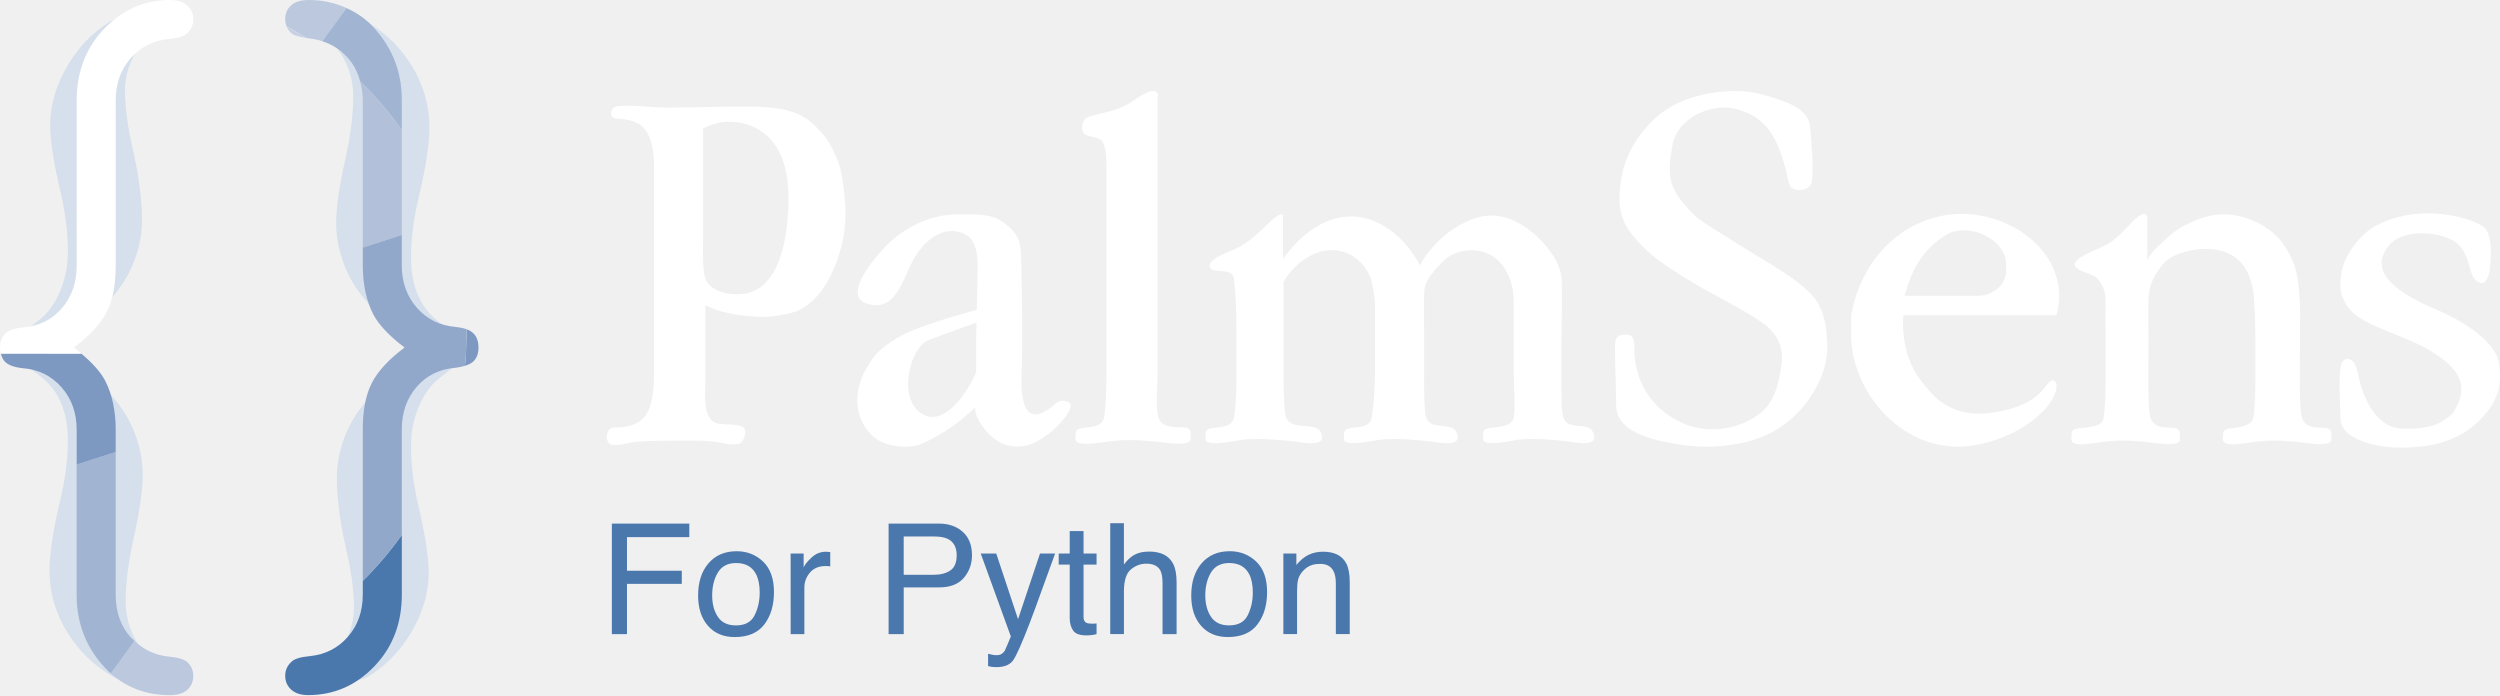
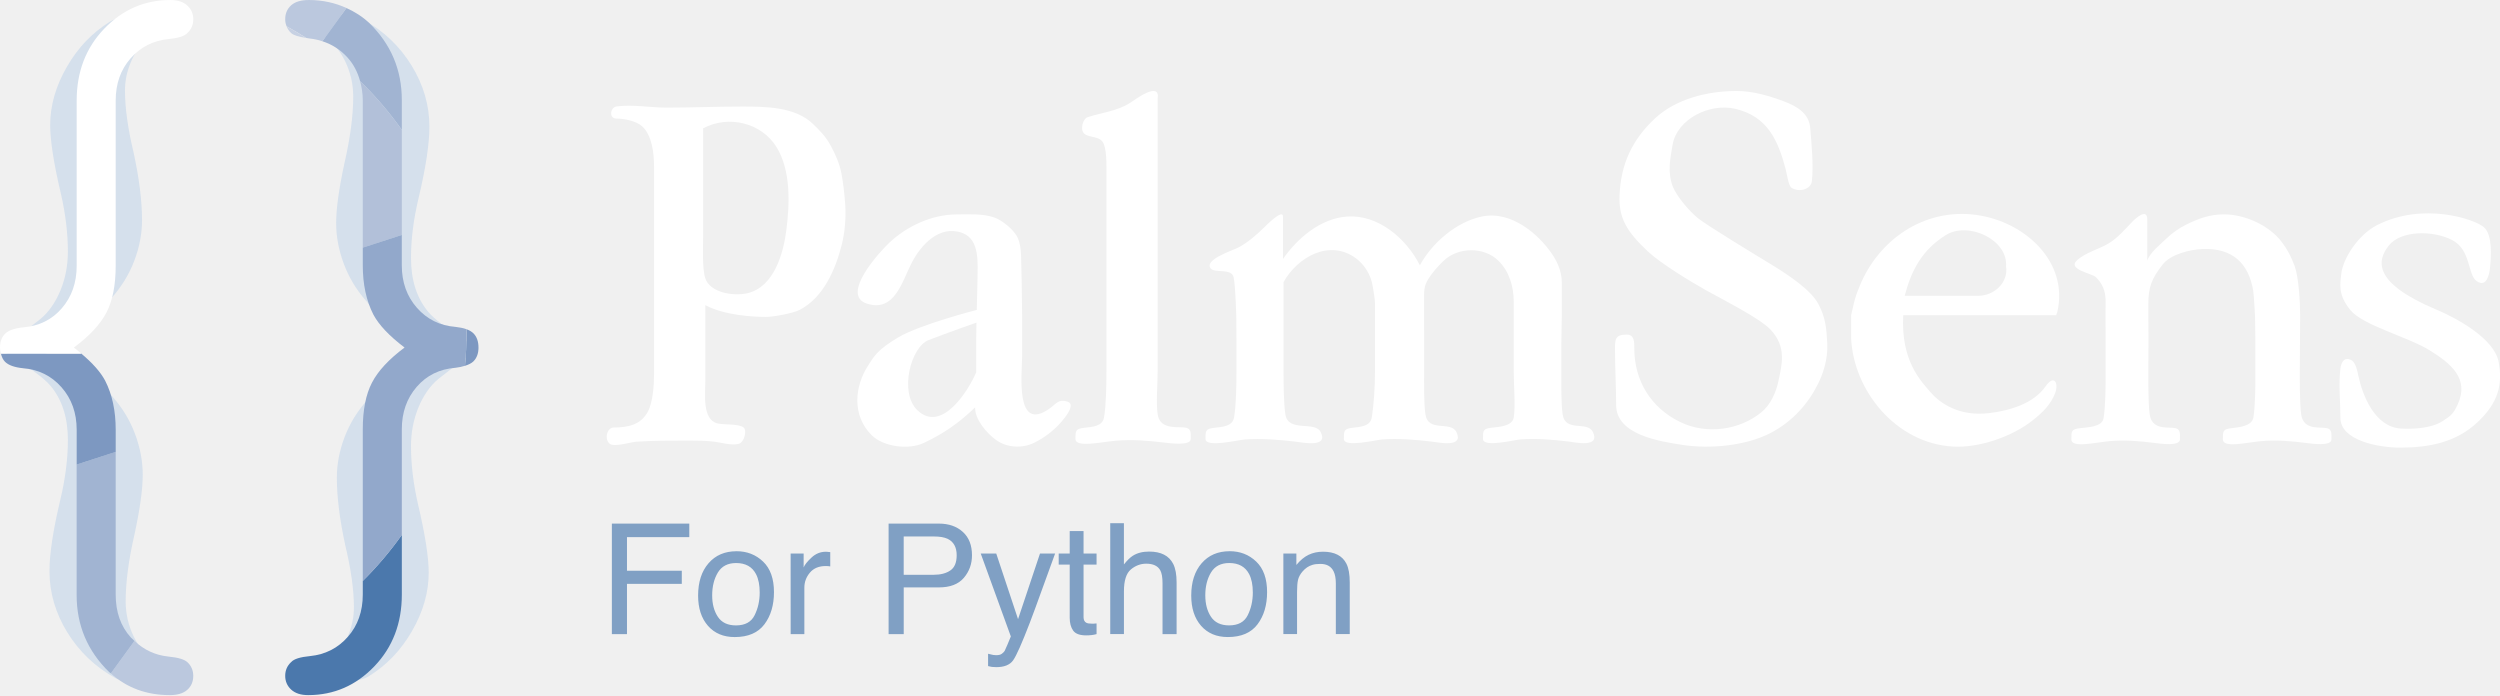
<svg xmlns="http://www.w3.org/2000/svg" width="132.73" height="36.905" version="1.1" viewBox="0 0 132.73 36.905">
  <g transform="translate(-25.93,-20.731)">
    <g fill="#d5e0ec">
      <path d="m36.168 21.653c-0.9 0.178-1.656 0.499-2.273 0.964-0.406 0.342-0.73 0.776-0.969 1.302-0.241 0.526-0.361 1.063-0.361 1.611 0 0.928 0.154 2.035 0.463 3.32 0.295 1.367 0.443 2.556 0.443 3.568 0 0.723-0.139 1.449-0.417 2.172-0.276 0.726-0.691 1.396-1.247 2.011-0.528 0.641-1.108 1.14-1.736 1.495-0.628 0.357-1.51 0.685-2.642 0.986v0.082c1.145 0.369 2.053 0.752 2.725 1.148s1.26 0.894 1.764 1.497c0.519 0.588 0.913 1.244 1.184 1.967 0.269 0.726 0.406 1.442 0.406 2.153 0 0.779-0.148 1.844-0.443 3.199-0.309 1.353-0.463 2.529-0.463 3.525 0 0.67 0.146 1.299 0.435 1.888 0.289 0.586 0.663 1.032 1.117 1.331 0.432 0.357 1.104 0.622 2.014 0.8 0 0-3.064 0.646-4.128 0.051-1.067-0.593-1.912-1.403-2.542-2.428-0.628-1.027-0.941-2.105-0.941-3.24 0-0.916 0.191-2.172 0.571-3.773 0.272-1.133 0.406-2.199 0.406-3.197 0-1.177-0.306-2.134-0.923-2.871-0.615-0.738-2.659-1.92-2.659-1.92s1.595-1.203 2.125-1.627c0.443-0.369 0.797-0.875 1.062-1.516 0.263-0.644 0.395-1.326 0.395-2.052 0-0.969-0.122-1.994-0.369-3.074-0.38-1.613-0.571-2.83-0.571-3.65 0-1.039 0.295-2.071 0.886-3.096s1.334-1.8 2.29-2.399 4.398-0.227 4.398-0.227z" />
      <path d="m41.117 56.86c0.9-0.178 1.656-0.499 2.273-0.964 0.406-0.342 0.73-0.776 0.969-1.302 0.241-0.526 0.361-1.063 0.361-1.611 0-0.928-0.154-2.035-0.463-3.32-0.295-1.367-0.443-2.556-0.443-3.568 0-0.723 0.139-1.449 0.417-2.172 0.276-0.726 0.691-1.396 1.247-2.011 0.528-0.641 1.108-1.14 1.736-1.495 0.628-0.357 1.51-0.685 2.642-0.986v-0.082c-1.145-0.369-2.053-0.752-2.725-1.148s-1.26-0.894-1.764-1.497c-0.519-0.588-0.913-1.244-1.184-1.967-0.269-0.726-0.406-1.442-0.406-2.153 0-0.779 0.148-1.844 0.443-3.199 0.309-1.353 0.463-2.529 0.463-3.525 0-0.67-0.146-1.299-0.435-1.888-0.289-0.586-0.663-1.032-1.117-1.331-0.432-0.357-1.104-0.622-2.014-0.8 0 0 3.064-0.646 4.128-0.051 1.067 0.593 1.912 1.403 2.542 2.428 0.628 1.027 0.941 2.105 0.941 3.24 0 0.916-0.191 2.172-0.571 3.773-0.272 1.133-0.406 2.199-0.406 3.197 0 1.177 0.306 2.134 0.923 2.871 0.615 0.738 2.659 1.92 2.659 1.92s-1.595 1.203-2.125 1.627c-0.443 0.369-0.797 0.875-1.062 1.516-0.263 0.644-0.395 1.326-0.395 2.052 0 0.969 0.122 1.994 0.369 3.074 0.38 1.613 0.571 2.83 0.571 3.65 0 1.039-0.295 2.071-0.886 3.096s-1.334 1.8-2.29 2.399-4.398 0.227-4.398 0.227z" />
    </g>
  </g>
  <g transform="translate(-25.93,-20.731)" display="none">
    <path d="m38.763 62.282c12.15 0 22.132-9.43 23.03-21.354h-46.06c0.898 11.924 10.88 21.354 23.03 21.354z" fill="none" />
    <path d="m10.025 37.588h5.684c0.799-11.423 9.938-20.565 21.352-21.396v-5.697c-14.544 0.846-26.221 12.54-27.036 27.092z" fill="#28295e" />
    <path d="m67.5 40.956h-5.697c-0.831 11.414-9.973 20.553-21.396 21.352v5.684c14.552-0.815 26.246-12.492 27.092-27.036z" fill="#bbc8de" />
  </g>
  <g transform="translate(-25.93,-20.731)">
    <path d="m42.315 20.732c-0.406 0-0.715 0.093-0.926 0.28s-0.317 0.435-0.317 0.743c0 0.136 0.028 0.259 0.074 0.373 0.351 0.197 0.699 0.396 1.036 0.614 0.074 0.011 0.124 0.028 0.207 0.036 0.231 0.024 0.448 0.075 0.657 0.142l1.281-1.763c-0.602-0.273-1.267-0.426-2.011-0.426" fill="#bbc8de" />
    <path d="m44.325 21.158-1.281 1.763c0.511 0.163 0.961 0.449 1.342 0.87 0.32 0.354 0.533 0.775 0.662 1.247 0.815 0.792 1.555 1.657 2.215 2.587v-1.579c0-1.609-0.577-2.974-1.731-4.095-0.362-0.341-0.77-0.595-1.206-0.793" fill="#a1b4d2" />
    <path d="m50.693 38.209 8e-3 0.169c0 0.598-0.029 1.19-0.084 1.774 0.19-0.06 0.348-0.135 0.449-0.236 0.179-0.179 0.268-0.423 0.268-0.731 0-0.325-0.09-0.577-0.268-0.756-0.09-0.09-0.214-0.163-0.373-0.22" fill="#7d98c1" />
    <path d="m47.263 49.131c-0.62 0.874-1.313 1.691-2.072 2.444v0.723c0 0.894-0.264 1.641-0.792 2.242s-1.199 0.943-2.011 1.024c-0.52 0.049-0.853 0.154-0.999 0.317-0.211 0.195-0.317 0.439-0.317 0.731s0.106 0.536 0.317 0.731 0.512 0.293 0.902 0.293c1.365 0 2.535-0.508 3.51-1.524s1.463-2.287 1.463-3.815v-3.167" fill="#4b78ac" />
    <path d="m41.145 22.129c0.052 0.133 0.13 0.253 0.243 0.358 0.136 0.122 0.418 0.202 0.792 0.257-0.337-0.218-0.685-0.418-1.036-0.614" fill="#c7d1e3" />
    <path d="m45.048 25.039c0.087 0.319 0.143 0.658 0.143 1.032v7.809l2.072-0.673v-5.58c-0.659-0.93-1.4-1.795-2.215-2.587" fill="#b2c0d9" />
    <path d="m47.263 33.205-2.072 0.673v0.942c0 1.008 0.187 1.877 0.56 2.608 0.293 0.553 0.845 1.138 1.658 1.755-0.829 0.617-1.406 1.239-1.731 1.865s-0.487 1.45-0.487 2.474v8.053c0.759-0.754 1.452-1.57 2.072-2.444v-5.608c0-0.894 0.264-1.645 0.792-2.255 0.528-0.609 1.215-0.946 2.06-1.011 0.197-0.022 0.356-0.06 0.501-0.106 0.055-0.584 0.084-1.176 0.084-1.774l-8e-3 -0.169c-0.158-0.057-0.351-0.097-0.578-0.122-0.829-0.065-1.511-0.402-2.048-1.012-0.536-0.609-0.804-1.361-0.804-2.255v-1.615" fill="#92a8cb" />
    <path d="m33.07 54.758-1.255 1.726c0.847 0.763 1.888 1.152 3.132 1.152 0.406 0 0.715-0.094 0.926-0.28 0.211-0.187 0.317-0.435 0.317-0.743 0-0.293-0.106-0.537-0.317-0.731-0.163-0.146-0.496-0.244-1-0.293-0.705-0.072-1.303-0.357-1.804-0.831" fill="#bbc8de" />
    <path d="m32.071 44.721-2.072 0.673v6.928c0 1.609 0.577 2.974 1.73 4.095l0.086 0.066 1.255-1.726-0.194-0.181c-0.537-0.593-0.804-1.353-0.804-2.279v-7.577" fill="#a1b4d2" />
    <path d="m30.246 39.504h-4.267c0.041 0.171 0.106 0.323 0.219 0.436 0.179 0.179 0.495 0.293 0.951 0.341 0.829 0.065 1.511 0.402 2.048 1.012 0.536 0.609 0.804 1.361 0.804 2.254v1.848l2.072-0.673v-1.174c0-1.007-0.187-1.877-0.561-2.608-0.241-0.456-0.67-0.935-1.265-1.435" fill="#7d98c1" />
    <path d="m29.853 39.184c0.829-0.617 1.406-1.239 1.731-1.865 0.325-0.625 0.488-1.45 0.488-2.474v-8.775c0-0.894 0.264-1.641 0.792-2.242s1.198-0.943 2.011-1.024c0.52-0.049 0.853-0.154 1-0.317 0.211-0.195 0.317-0.439 0.317-0.731s-0.106-0.536-0.317-0.731c-0.212-0.195-0.512-0.293-0.902-0.293-1.365 0-2.535 0.508-3.51 1.524s-1.462 2.287-1.462 3.815v8.775c0 0.894-0.264 1.645-0.792 2.255-0.528 0.609-1.215 0.946-2.06 1.011-0.455 0.049-0.772 0.163-0.951 0.341s-0.268 0.422-0.268 0.731c0 0.12 0.025 0.22 0.05 0.32h4.267c-0.126-0.106-0.25-0.212-0.393-0.32z" fill="#fff" />
    <g display="none" fill="#4b78ac">
      <path d="m58.483 48.499h3.896v0.665h-3.107v1.886h2.725v0.665h-2.725v2.716h-0.789v-5.931z" />
      <path d="m62.902 52.287c0-0.316 0.044-0.611 0.133-0.885 0.088-0.274 0.221-0.512 0.398-0.714s0.395-0.361 0.652-0.478 0.558-0.175 0.901-0.175c0.337 0 0.637 0.058 0.897 0.175 0.26 0.116 0.479 0.275 0.656 0.478s0.31 0.44 0.399 0.714c0.088 0.274 0.133 0.569 0.133 0.885s-0.044 0.609-0.133 0.88-0.222 0.508-0.399 0.71-0.396 0.361-0.656 0.478-0.56 0.174-0.897 0.174c-0.344 0-0.644-0.058-0.901-0.174-0.258-0.116-0.475-0.275-0.652-0.478s-0.31-0.439-0.398-0.71c-0.089-0.271-0.133-0.565-0.133-0.88zm0.748 0c0 0.26 0.034 0.491 0.104 0.693s0.165 0.371 0.287 0.507 0.265 0.24 0.428 0.312c0.164 0.072 0.336 0.108 0.52 0.108s0.355-0.036 0.519-0.108c0.163-0.072 0.306-0.176 0.428-0.312s0.217-0.305 0.287-0.507 0.104-0.433 0.104-0.693-0.035-0.492-0.104-0.694-0.165-0.372-0.287-0.511c-0.122-0.138-0.265-0.244-0.428-0.316-0.164-0.072-0.336-0.108-0.519-0.108s-0.356 0.036-0.52 0.108c-0.163 0.072-0.306 0.178-0.428 0.316-0.122 0.139-0.217 0.309-0.287 0.511s-0.104 0.434-0.104 0.694z" />
      <path d="m67.878 50.136h0.665v0.905h0.017c0.171-0.349 0.382-0.606 0.631-0.772 0.249-0.167 0.565-0.244 0.947-0.233v0.748c-0.282 0-0.523 0.039-0.723 0.116s-0.36 0.191-0.482 0.34-0.21 0.333-0.266 0.548c-0.056 0.216-0.083 0.46-0.083 0.731v1.911h-0.706z" />
      <path d="m73.095 48.499h2.035c0.914 0 1.617 0.232 2.11 0.698 0.493 0.465 0.739 1.174 0.739 2.126 0 0.499-0.055 0.94-0.166 1.325s-0.282 0.709-0.515 0.972c-0.232 0.263-0.529 0.464-0.889 0.603-0.36 0.138-0.787 0.208-1.279 0.208h-2.035v-5.931zm0.789 5.267h1.312c0.088 0 0.199-7e-3 0.333-0.021 0.133-0.014 0.274-0.047 0.423-0.1 0.15-0.052 0.298-0.128 0.444-0.229 0.147-0.1 0.278-0.235 0.395-0.407 0.116-0.172 0.211-0.386 0.286-0.644 0.075-0.257 0.112-0.569 0.112-0.935 0-0.354-0.035-0.671-0.104-0.951s-0.183-0.517-0.34-0.71-0.361-0.343-0.61-0.449c-0.25-0.105-0.557-0.158-0.922-0.158h-1.329v4.602z" />
      <path d="m82.498 53.068c-0.094 0.477-0.302 0.839-0.624 1.088s-0.727 0.374-1.215 0.374c-0.344 0-0.643-0.057-0.895-0.17-0.253-0.113-0.465-0.27-0.637-0.469s-0.301-0.438-0.387-0.714c-0.086-0.277-0.135-0.579-0.146-0.905 0-0.321 0.05-0.619 0.15-0.893s0.239-0.511 0.419-0.71 0.393-0.354 0.64-0.465c0.246-0.111 0.516-0.167 0.81-0.167 0.382 0 0.699 0.079 0.951 0.237s0.454 0.359 0.606 0.603 0.258 0.509 0.316 0.797 0.082 0.562 0.07 0.822h-3.214c-6e-3 0.188 0.017 0.367 0.066 0.536 0.05 0.169 0.13 0.319 0.241 0.449s0.252 0.234 0.424 0.312c0.171 0.078 0.374 0.116 0.606 0.116 0.293 0 0.537-0.069 0.731-0.208 0.194-0.138 0.321-0.349 0.382-0.631h0.706zm-0.689-1.196c-0.011-0.166-0.048-0.324-0.112-0.474-0.064-0.149-0.15-0.278-0.258-0.386s-0.237-0.194-0.386-0.257-0.31-0.096-0.482-0.096c-0.183 0-0.347 0.032-0.494 0.096-0.146 0.063-0.273 0.151-0.378 0.262s-0.188 0.24-0.249 0.386c-0.061 0.147-0.097 0.303-0.108 0.469z" />
      <path d="m85.223 54.43h-0.756l-1.595-4.294h0.789l1.205 3.58h0.017l1.171-3.58h0.739z" />
      <path d="m91.112 53.068c-0.094 0.477-0.302 0.839-0.624 1.088s-0.727 0.374-1.215 0.374c-0.344 0-0.643-0.057-0.895-0.17-0.253-0.113-0.465-0.27-0.637-0.469s-0.301-0.438-0.387-0.714c-0.086-0.277-0.135-0.579-0.146-0.905 0-0.321 0.05-0.619 0.15-0.893s0.239-0.511 0.419-0.71 0.393-0.354 0.64-0.465c0.246-0.111 0.516-0.167 0.81-0.167 0.382 0 0.699 0.079 0.951 0.237s0.454 0.359 0.606 0.603 0.258 0.509 0.316 0.797 0.082 0.562 0.07 0.822h-3.214c-6e-3 0.188 0.017 0.367 0.066 0.536 0.05 0.169 0.13 0.319 0.241 0.449s0.252 0.234 0.424 0.312c0.171 0.078 0.374 0.116 0.606 0.116 0.293 0 0.537-0.069 0.731-0.208 0.194-0.138 0.321-0.349 0.382-0.631h0.706zm-0.69-1.196c-0.011-0.166-0.048-0.324-0.112-0.474-0.064-0.149-0.15-0.278-0.258-0.386s-0.237-0.194-0.386-0.257-0.31-0.096-0.482-0.096c-0.183 0-0.347 0.032-0.494 0.096-0.146 0.063-0.273 0.151-0.378 0.262s-0.188 0.24-0.249 0.386c-0.061 0.147-0.097 0.303-0.108 0.469z" />
      <path d="m91.942 48.499h0.706v5.931h-0.706z" />
      <path d="m93.512 52.287c0-0.316 0.044-0.611 0.133-0.885 0.088-0.274 0.221-0.512 0.398-0.714s0.395-0.361 0.652-0.478 0.558-0.175 0.901-0.175c0.337 0 0.637 0.058 0.897 0.175 0.26 0.116 0.479 0.275 0.656 0.478s0.31 0.44 0.399 0.714c0.088 0.274 0.133 0.569 0.133 0.885s-0.044 0.609-0.133 0.88-0.222 0.508-0.399 0.71-0.396 0.361-0.656 0.478-0.56 0.174-0.897 0.174c-0.344 0-0.644-0.058-0.901-0.174-0.258-0.116-0.475-0.275-0.652-0.478s-0.31-0.439-0.398-0.71c-0.089-0.271-0.133-0.565-0.133-0.88zm0.748 0c0 0.26 0.034 0.491 0.104 0.693s0.165 0.371 0.287 0.507 0.265 0.24 0.428 0.312c0.164 0.072 0.336 0.108 0.52 0.108s0.355-0.036 0.519-0.108c0.163-0.072 0.306-0.176 0.428-0.312s0.217-0.305 0.287-0.507 0.104-0.433 0.104-0.693-0.035-0.492-0.104-0.694-0.165-0.372-0.287-0.511c-0.122-0.138-0.265-0.244-0.428-0.316-0.164-0.072-0.336-0.108-0.519-0.108s-0.356 0.036-0.52 0.108c-0.163 0.072-0.306 0.178-0.428 0.316-0.122 0.139-0.217 0.309-0.287 0.511s-0.104 0.434-0.104 0.694z" />
      <path d="m98.538 50.136h0.706v0.581h0.017c0.116-0.238 0.299-0.411 0.548-0.519s0.523-0.162 0.822-0.162c0.332 0 0.622 0.061 0.868 0.183s0.451 0.287 0.615 0.494c0.163 0.208 0.287 0.447 0.37 0.718s0.125 0.56 0.125 0.864-0.04 0.593-0.121 0.864c-0.08 0.271-0.202 0.508-0.365 0.71-0.164 0.202-0.369 0.363-0.615 0.481-0.247 0.119-0.533 0.179-0.86 0.179-0.111 0-0.23-0.011-0.357-0.033s-0.254-0.06-0.382-0.112c-0.127-0.052-0.248-0.122-0.361-0.208-0.114-0.086-0.209-0.192-0.287-0.32h-0.017v2.218h-0.706v-5.939zm3.323 2.11c0-0.2-0.026-0.395-0.079-0.586s-0.133-0.361-0.241-0.511-0.247-0.269-0.416-0.357c-0.169-0.089-0.367-0.133-0.594-0.133-0.238 0-0.44 0.047-0.606 0.142s-0.302 0.217-0.407 0.37c-0.105 0.152-0.181 0.325-0.229 0.519-0.047 0.194-0.07 0.39-0.07 0.59 0 0.21 0.025 0.414 0.075 0.61 0.05 0.197 0.129 0.37 0.237 0.519 0.108 0.15 0.248 0.27 0.419 0.362 0.171 0.091 0.379 0.137 0.623 0.137 0.238 0 0.44-0.047 0.606-0.141s0.299-0.219 0.398-0.374c0.1-0.155 0.172-0.332 0.216-0.531 0.044-0.2 0.066-0.404 0.066-0.615z" />
      <path d="m107.11 53.068c-0.094 0.477-0.302 0.839-0.624 1.088s-0.727 0.374-1.215 0.374c-0.344 0-0.643-0.057-0.895-0.17-0.253-0.113-0.465-0.27-0.637-0.469s-0.301-0.438-0.387-0.714c-0.086-0.277-0.135-0.579-0.146-0.905 0-0.321 0.05-0.619 0.15-0.893s0.239-0.511 0.419-0.71 0.393-0.354 0.64-0.465c0.246-0.111 0.516-0.167 0.81-0.167 0.382 0 0.699 0.079 0.951 0.237s0.454 0.359 0.606 0.603 0.258 0.509 0.316 0.797 0.082 0.562 0.07 0.822h-3.214c-6e-3 0.188 0.017 0.367 0.066 0.536 0.05 0.169 0.13 0.319 0.241 0.449s0.252 0.234 0.424 0.312c0.171 0.078 0.374 0.116 0.606 0.116 0.293 0 0.537-0.069 0.731-0.208 0.194-0.138 0.321-0.349 0.382-0.631h0.706zm-0.689-1.196c-0.011-0.166-0.048-0.324-0.112-0.474-0.064-0.149-0.15-0.278-0.258-0.386s-0.237-0.194-0.386-0.257-0.31-0.096-0.482-0.096c-0.183 0-0.347 0.032-0.494 0.096-0.146 0.063-0.273 0.151-0.378 0.262s-0.188 0.24-0.249 0.386c-0.061 0.147-0.097 0.303-0.108 0.469z" />
      <path d="m107.88 50.136h0.665v0.905h0.017c0.171-0.349 0.382-0.606 0.631-0.772 0.249-0.167 0.565-0.244 0.947-0.233v0.748c-0.282 0-0.523 0.039-0.723 0.116s-0.36 0.191-0.482 0.34-0.21 0.333-0.266 0.548c-0.056 0.216-0.083 0.46-0.083 0.731v1.911h-0.706z" />
      <path d="m111.1 53.076c6e-3 0.161 0.042 0.293 0.108 0.399 0.066 0.105 0.153 0.189 0.262 0.253 0.108 0.064 0.229 0.11 0.365 0.137 0.136 0.028 0.275 0.042 0.419 0.042 0.111 0 0.227-8e-3 0.349-0.025s0.234-0.047 0.336-0.091 0.187-0.109 0.253-0.195c0.066-0.085 0.1-0.195 0.1-0.328 0-0.138-0.041-0.25-0.121-0.336-0.08-0.085-0.186-0.156-0.315-0.212-0.13-0.055-0.28-0.101-0.449-0.137s-0.342-0.073-0.519-0.112-0.349-0.086-0.515-0.141-0.316-0.127-0.449-0.216-0.24-0.202-0.32-0.341c-0.08-0.138-0.12-0.31-0.12-0.515 0-0.216 0.048-0.401 0.145-0.557 0.097-0.155 0.222-0.281 0.374-0.378s0.324-0.169 0.515-0.216 0.38-0.071 0.569-0.071c0.238 0 0.461 0.021 0.668 0.062 0.208 0.042 0.391 0.114 0.548 0.216 0.158 0.103 0.284 0.241 0.378 0.416s0.15 0.392 0.167 0.652h-0.706c-0.011-0.138-0.049-0.253-0.112-0.345-0.064-0.091-0.141-0.165-0.232-0.22-0.092-0.056-0.194-0.096-0.308-0.121s-0.229-0.038-0.345-0.038c-0.105 0-0.212 9e-3 -0.32 0.025s-0.207 0.046-0.295 0.088-0.161 0.099-0.216 0.171c-0.056 0.072-0.083 0.162-0.083 0.268 0 0.128 0.042 0.231 0.128 0.309s0.195 0.144 0.328 0.197 0.283 0.098 0.449 0.134 0.333 0.074 0.499 0.112c0.177 0.039 0.35 0.085 0.519 0.141s0.318 0.128 0.449 0.22c0.13 0.091 0.235 0.206 0.315 0.343 0.08 0.138 0.121 0.309 0.121 0.514 0 0.254-0.054 0.468-0.162 0.642s-0.249 0.313-0.424 0.418c-0.174 0.104-0.371 0.179-0.589 0.224-0.219 0.044-0.437 0.066-0.652 0.066-0.244 0-0.472-0.026-0.685-0.079s-0.403-0.136-0.569-0.25c-0.166-0.113-0.299-0.263-0.398-0.449-0.1-0.185-0.155-0.411-0.167-0.677h0.706z" />
    </g>
    <g fill="#fff">
      <path d="m122.46 36.856c-0.377-0.718-1.556-1.521-2.592-2.145-0.655-0.396-3.306-2.005-3.796-2.4-0.45-0.362-1.13-1.165-1.326-1.666-0.29-0.741-0.152-1.456-0.015-2.228 0.241-1.369 1.96-2.227 3.328-1.909 1.709 0.397 2.272 1.679 2.671 3.189 0.058 0.218 0.155 0.906 0.313 1.004 0.423 0.262 1.043 0.08 1.086-0.366 0.088-0.904-0.018-1.89-0.089-2.797-0.063-0.773-0.666-1.154-1.43-1.437-0.782-0.293-1.632-0.539-2.485-0.539-1.544 0-3.222 0.418-4.343 1.469-1.217 1.141-1.8 2.438-1.867 4.067-0.05 1.195 0.364 1.914 1.507 2.986 0.691 0.646 2.297 1.616 3.091 2.062 0.794 0.445 2.798 1.449 3.396 2.063 0.916 0.943 0.609 1.922 0.444 2.744-0.126 0.618-0.428 1.275-0.906 1.665-1.144 0.936-2.876 1.203-4.281 0.534-1.599-0.761-2.468-2.225-2.468-3.923 0-0.337 0.012-0.734-0.404-0.734-0.61 0-0.621 0.243-0.621 0.784 0 0.986 0.061 1.967 0.061 2.953 0 1.581 2.292 1.931 3.524 2.12 1.502 0.231 3.423 0.04 4.733-0.664 1.109-0.594 1.935-1.512 2.471-2.595 0.22-0.445 0.527-1.239 0.481-2.132s-0.105-1.391-0.481-2.106z" />
      <path d="m63.378 36.933c1.025 0.544 2.547 0.624 3.218 0.624 0.395 0 1.436-0.192 1.788-0.373 1.259-0.649 1.903-2.145 2.23-3.435 0.175-0.691 0.236-1.436 0.191-2.147-0.03-0.485-0.11-1.2-0.205-1.68-0.092-0.468-0.298-0.968-0.561-1.45-0.276-0.503-0.55-0.775-0.943-1.157-0.949-0.923-2.542-0.927-3.79-0.927-1.34 0-2.68 0.057-3.987 0.057-0.882 0-1.747-0.175-2.644-0.065-0.345 0.041-0.44 0.646-0.015 0.646 0.405 0 1.047 0.126 1.357 0.405 0.535 0.479 0.637 1.461 0.637 2.103v11.122c0 0.538-0.067 1.421-0.313 1.903-0.358 0.705-1.03 0.87-1.828 0.87-0.374 0-0.503 0.65-0.205 0.867 0.248 0.182 1.128-0.098 1.414-0.115 0.924-0.059 1.853-0.059 2.781-0.059 0.453 0 0.9 5e-3 1.349 0.059 0.405 0.049 0.904 0.217 1.293 0.115 0.316-0.081 0.446-0.727 0.265-0.868-0.271-0.213-1.02-0.128-1.395-0.219-0.816-0.202-0.638-1.605-0.638-2.22v-4.054zm-0.119-9.389c1.352-0.719 3.092-0.298 3.892 0.986 0.776 1.246 0.706 3.018 0.53 4.405-0.154 1.207-0.633 3.022-2.064 3.362-0.75 0.177-1.987-0.031-2.239-0.783-0.172-0.512-0.118-1.625-0.118-2.216v-5.753z" />
      <path d="m82.603 42.053c-0.476-0.147-0.586 0.105-0.934 0.357-1.872 1.347-1.473-1.876-1.473-2.742v-2.235c0-0.735-0.042-2.947-0.057-3.182-0.017-0.289-0.047-0.592-0.17-0.877-0.186-0.442-0.854-0.963-1.247-1.095-0.638-0.215-1.293-0.165-1.983-0.165-1.334 0-2.675 0.625-3.625 1.533-0.482 0.461-2.579 2.74-1.163 3.202 1.479 0.485 1.879-1.192 2.381-2.161 0.491-0.95 1.466-2.037 2.691-1.588 0.959 0.351 0.804 1.665 0.804 2.488 0 0.194-0.02 0.814-0.038 1.596 0 0-3.009 0.774-4.157 1.452-1.146 0.678-1.311 1.04-1.595 1.475-0.75 1.145-0.879 2.675 0.169 3.722 0.624 0.622 1.969 0.798 2.779 0.411 1.079-0.515 1.845-1.05 2.717-1.886-0.03 0.632 0.632 1.4 1.134 1.748 0.564 0.394 1.354 0.444 1.987 0.139 0.645-0.314 1.217-0.781 1.64-1.343 0.128-0.168 0.545-0.723 0.141-0.848zm-4.844-3.367v1.808c-0.393 0.948-1.837 3.269-3.129 2.011-0.973-0.945-0.34-3.355 0.598-3.718 0.937-0.363 2.544-0.93 2.544-0.93-8e-3 0.323-0.013 0.828-0.013 0.828z" />
      <path d="m87.393 37.609v-11.633c0.15-0.986-1.247 0.08-1.475 0.223-0.688 0.433-1.477 0.504-2.238 0.751-0.27 0.089-0.408 0.66-0.197 0.864 0.268 0.264 0.86 0.097 1.048 0.558 0.18 0.443 0.142 1.327 0.142 1.94v10.132c0 0.818-0.02 1.827-0.129 2.453-0.082 0.478-0.63 0.497-1.047 0.546-0.466 0.057-0.468 0.15-0.468 0.593 0 0.478 1.349 0.162 2.141 0.094 0.883-0.076 1.695-5e-3 2.573 0.098 0.268 0.031 1.409 0.19 1.405-0.19-3e-3 -0.323 0.065-0.594-0.404-0.617s-1.237 0.064-1.351-0.69c-0.093-0.619 0-1.597 0-2.361v-2.76z" />
      <path d="m108.85 37.609v-1.869c0-0.67-0.304-1.22-0.566-1.592-0.679-0.965-2.104-2.251-3.683-1.921-1.325 0.276-2.626 1.374-3.287 2.589-0.722-1.425-2.209-2.698-3.853-2.589-1.437 0.096-2.666 1.174-3.415 2.255v-2.255c0-0.445-0.944 0.526-1.004 0.584-0.398 0.39-0.91 0.837-1.413 1.085-0.298 0.147-1.784 0.626-1.42 1.088 0.211 0.268 1.114-0.034 1.218 0.474 0.106 0.506 0.141 2.152 0.141 2.152l8e-3 1.275v1.56c0 0.818-0.02 1.827-0.128 2.453-0.082 0.478-0.631 0.497-1.047 0.546-0.467 0.057-0.468 0.15-0.468 0.593 0 0.478 1.747 0.049 2.096 0.025 0.885-0.06 1.786 0.012 2.663 0.114 0.372 0.043 1.782 0.346 1.358-0.503-0.306-0.617-1.729 0.036-1.877-0.943-0.091-0.619-0.097-1.597-0.097-2.361v-4.661c0.727-1.31 2.429-2.302 3.835-1.27 0.44 0.323 0.815 0.866 0.909 1.548 0.04 0.295 0.112 0.587 0.112 0.891v3.567c0 0.818-0.067 1.827-0.172 2.453-0.08 0.478-0.616 0.497-1.024 0.546-0.454 0.057-0.456 0.15-0.456 0.593 0 0.478 1.704 0.049 2.047 0.025 0.863-0.06 1.744 0.012 2.6 0.114 0.364 0.043 1.74 0.346 1.328-0.503-0.299-0.617-1.502 0.036-1.646-0.943-0.09-0.619-0.069-1.597-0.069-2.361v-1.485l-3e-3 -1.275v-0.926c0-0.471-0.023-0.742 0.228-1.143 0.225-0.36 0.493-0.651 0.792-0.946 0.766-0.753 2.16-0.779 2.933-0.014 0.577 0.571 0.807 1.383 0.807 2.176v3.687c0 0.818 0.101 1.827 0 2.453-0.08 0.478-0.789 0.497-1.189 0.546-0.443 0.057-0.444 0.15-0.444 0.593 0 0.478 1.665 0.049 2 0.025 0.843-0.06 1.704 0.012 2.541 0.114 0.354 0.043 1.699 0.346 1.297-0.503-0.292-0.617-1.468 0.036-1.609-0.943-0.087-0.619-0.067-1.597-0.067-2.361v-1.485l0.021-1.275z" />
      <path d="m132 37.132c-0.011 0.03 0 0 0 0z" />
      <path d="m130.85 32.14c-2.809-0.375-5.199 1.364-6.178 3.759-0.143 0.354-0.242 0.601-0.323 0.963-0.067 0.296-0.138 0.602-0.138 0.602v1.229c0.125 2.768 2.368 5.566 5.393 5.747 1.393 0.085 3.153-0.529 4.236-1.385 0.541-0.426 0.979-0.858 1.205-1.461 0.188-0.504-0.041-1.022-0.513-0.348-0.644 0.924-1.928 1.294-3.013 1.42-1.596 0.185-2.609-0.543-3.106-1.125s-1.57-1.652-1.437-4.076h8.121c6e-3 -0.02 0.021-0.06 0.058-0.168 0.625-2.646-1.719-4.811-4.306-5.155zm0.105 4.296h-3.902c0.36-1.373 0.931-2.438 2.182-3.223 1.187-0.744 3.317 0.237 3.2 1.666 0.133 0.844-0.623 1.557-1.481 1.557z" />
      <path d="m155.25 37.156c-3.311-1.4-3.152-2.562-2.489-3.394 0.644-0.807 2.355-0.809 3.358-0.286 1.02 0.532 0.803 1.835 1.308 2.183 0.521 0.359 0.668-0.361 0.702-0.71 0.059-0.598 0.143-1.75-0.324-2.154-0.515-0.446-3.261-1.349-5.68-0.108-0.994 0.51-1.804 1.766-1.894 2.592-0.059 0.536-0.184 1.095 0.485 1.914 0.67 0.818 3.047 1.42 4.195 2.128s2.127 1.51 1.506 2.875c-0.219 0.479-0.339 0.601-0.835 0.911-0.588 0.367-1.541 0.414-2.179 0.377-1.391-0.078-2.042-1.766-2.261-2.791-0.046-0.223-0.132-0.702-0.367-0.836-0.402-0.225-0.552 0.155-0.588 0.439-0.104 0.848 0 1.764 0 2.618 0 1.219 2.065 1.583 3.152 1.583 1.584 0 3.009-0.293 4.13-1.353 1.092-1.025 1.344-1.983 1.119-3.196-0.225-1.212-2.126-2.281-3.338-2.794z" />
      <path d="m148.05 37.501c0-0.743-0.079-2.072-0.298-2.66-0.19-0.506-0.372-0.845-0.652-1.225-0.688-0.936-2.005-1.504-3.087-1.504-0.755 0-1.314 0.206-1.984 0.529-0.383 0.186-0.775 0.456-1.077 0.752-0.326 0.319-0.861 0.725-1.02 1.17v-2.187c0-0.592-0.573-0.099-0.793 0.126-0.378 0.39-0.783 0.874-1.263 1.156-0.521 0.308-1.27 0.498-1.696 0.915-0.475 0.467 0.831 0.682 1.02 0.868 0.36 0.353 0.503 0.727 0.52 1.198 4e-3 0.171-2e-3 0.836-2e-3 0.836l2e-3 1.281v2.283c0 0.167-4e-3 1.269-0.107 1.895-0.077 0.478-0.876 0.482-1.269 0.532-0.439 0.057-0.441 0.15-0.441 0.593 0 0.478 1.271 0.162 2.017 0.094 0.832-0.076 1.597-5e-3 2.424 0.098 0.252 0.031 1.327 0.19 1.324-0.19-3e-3 -0.323 0.061-0.594-0.381-0.617s-1.118 0.042-1.226-0.712c-0.088-0.619-0.072-2.094-0.072-2.374 0-0.41 8e-3 -1.616 8e-3 -1.616l-8e-3 -1.282v-0.557c0-0.965 0.184-1.375 0.749-2.115 0.427-0.562 1.475-0.812 2.141-0.837 1.572-0.059 2.431 0.755 2.677 2.203 0.035 0.209 0.098 1.347 0.098 1.347l0.017 1.24v2.283s0 1.24-0.102 1.866c-0.077 0.478-0.789 0.527-1.182 0.576-0.439 0.057-0.441 0.15-0.441 0.593 0 0.478 1.271 0.162 2.017 0.094 0.832-0.076 1.597-5e-3 2.424 0.098 0.252 0.031 1.327 0.19 1.324-0.19-3e-3 -0.323 0.061-0.594-0.381-0.617s-1.118 0.042-1.226-0.712c-0.088-0.619-0.072-2.094-0.072-2.374 0 0 0.017-2.113 0.017-2.856z" />
    </g>
-     <g fill="#4b78ac" stroke-width="1.028">
+     <g fill="#80a0c4" stroke-width="1.028">
      <path transform="matrix(1.0051 0 0 .99494 25.93 20.731)" d="m32.32 27.941h4.091v0.723h-3.292v1.791h2.895v0.703h-2.895v2.682h-0.799zm6.556 5.432q0.719 0 0.984-0.542 0.269-0.546 0.269-1.212 0-0.602-0.193-0.98-0.305-0.594-1.052-0.594-0.662 0-0.964 0.506-0.301 0.506-0.301 1.22 0 0.687 0.301 1.144 0.301 0.458 0.956 0.458zm0.028-3.959q0.831 0 1.405 0.554 0.574 0.554 0.574 1.63 0 1.04-0.506 1.718-0.506 0.679-1.57 0.679-0.887 0-1.409-0.598-0.522-0.602-0.522-1.614 0-1.084 0.55-1.726 0.55-0.642 1.478-0.642zm-0.024 0.02m2.883 0.104h0.687v0.743q0.084-0.217 0.414-0.526 0.329-0.313 0.759-0.313 0.02 0 0.068 4e-3t0.165 0.016v0.763q-0.064-0.012-0.12-0.016-0.052-4e-3 -0.116-4e-3 -0.546 0-0.839 0.353-0.293 0.349-0.293 0.807v2.473h-0.723zm5.175-1.598h2.654q0.787 0 1.269 0.446 0.482 0.442 0.482 1.245 0 0.691-0.43 1.204-0.43 0.51-1.321 0.51h-1.855v2.493h-0.799zm3.597 1.694q0-0.65-0.482-0.883-0.265-0.124-0.727-0.124h-1.59v2.044h1.59q0.538 0 0.871-0.229 0.337-0.229 0.337-0.807zm4.4-0.096h0.799q-0.153 0.414-0.679 1.887-0.393 1.108-0.658 1.807-0.626 1.646-0.883 2.007t-0.883 0.361q-0.153 0-0.237-0.012-0.08-0.012-0.201-0.044v-0.658q0.189 0.052 0.273 0.064 0.084 0.012 0.149 0.012 0.201 0 0.293-0.068 0.096-0.064 0.161-0.161 0.02-0.032 0.145-0.329 0.124-0.297 0.181-0.442l-1.59-4.424h0.819l1.152 3.501zm-1.164-0.104m2.734-1.096h0.731v1.2h0.687v0.59h-0.687v2.806q0 0.225 0.153 0.301 0.084 0.044 0.281 0.044 0.052 0 0.112 0 0.06-4e-3 0.141-0.012v0.57q-0.124 0.036-0.261 0.052-0.132 0.016-0.289 0.016-0.506 0-0.687-0.257-0.181-0.261-0.181-0.674v-2.846h-0.582v-0.59h0.582zm2.14-0.418h0.723v2.2q0.257-0.325 0.462-0.458 0.349-0.229 0.871-0.229 0.935 0 1.269 0.654 0.181 0.357 0.181 0.992v2.758h-0.743v-2.71q0-0.474-0.12-0.695-0.197-0.353-0.739-0.353-0.45 0-0.815 0.309-0.365 0.309-0.365 1.168v2.28h-0.723zm6.279 5.452q0.719 0 0.984-0.542 0.269-0.546 0.269-1.212 0-0.602-0.193-0.98-0.305-0.594-1.052-0.594-0.662 0-0.964 0.506t-0.301 1.22q0 0.687 0.301 1.144t0.956 0.458zm0.028-3.959q0.831 0 1.405 0.554t0.574 1.63q0 1.04-0.506 1.718-0.506 0.679-1.57 0.679-0.887 0-1.409-0.598-0.522-0.602-0.522-1.614 0-1.084 0.55-1.726 0.55-0.642 1.478-0.642zm-0.024 0.02m2.863 0.104h0.687v0.61q0.305-0.377 0.646-0.542t0.759-0.165q0.915 0 1.237 0.638 0.177 0.349 0.177 1v2.758h-0.735v-2.71q0-0.393-0.116-0.634-0.193-0.401-0.699-0.401-0.257 0-0.422 0.052-0.297 0.088-0.522 0.353-0.181 0.213-0.237 0.442-0.052 0.225-0.052 0.646v2.252h-0.723z" aria-label="For Python" />
    </g>
  </g>
</svg>
